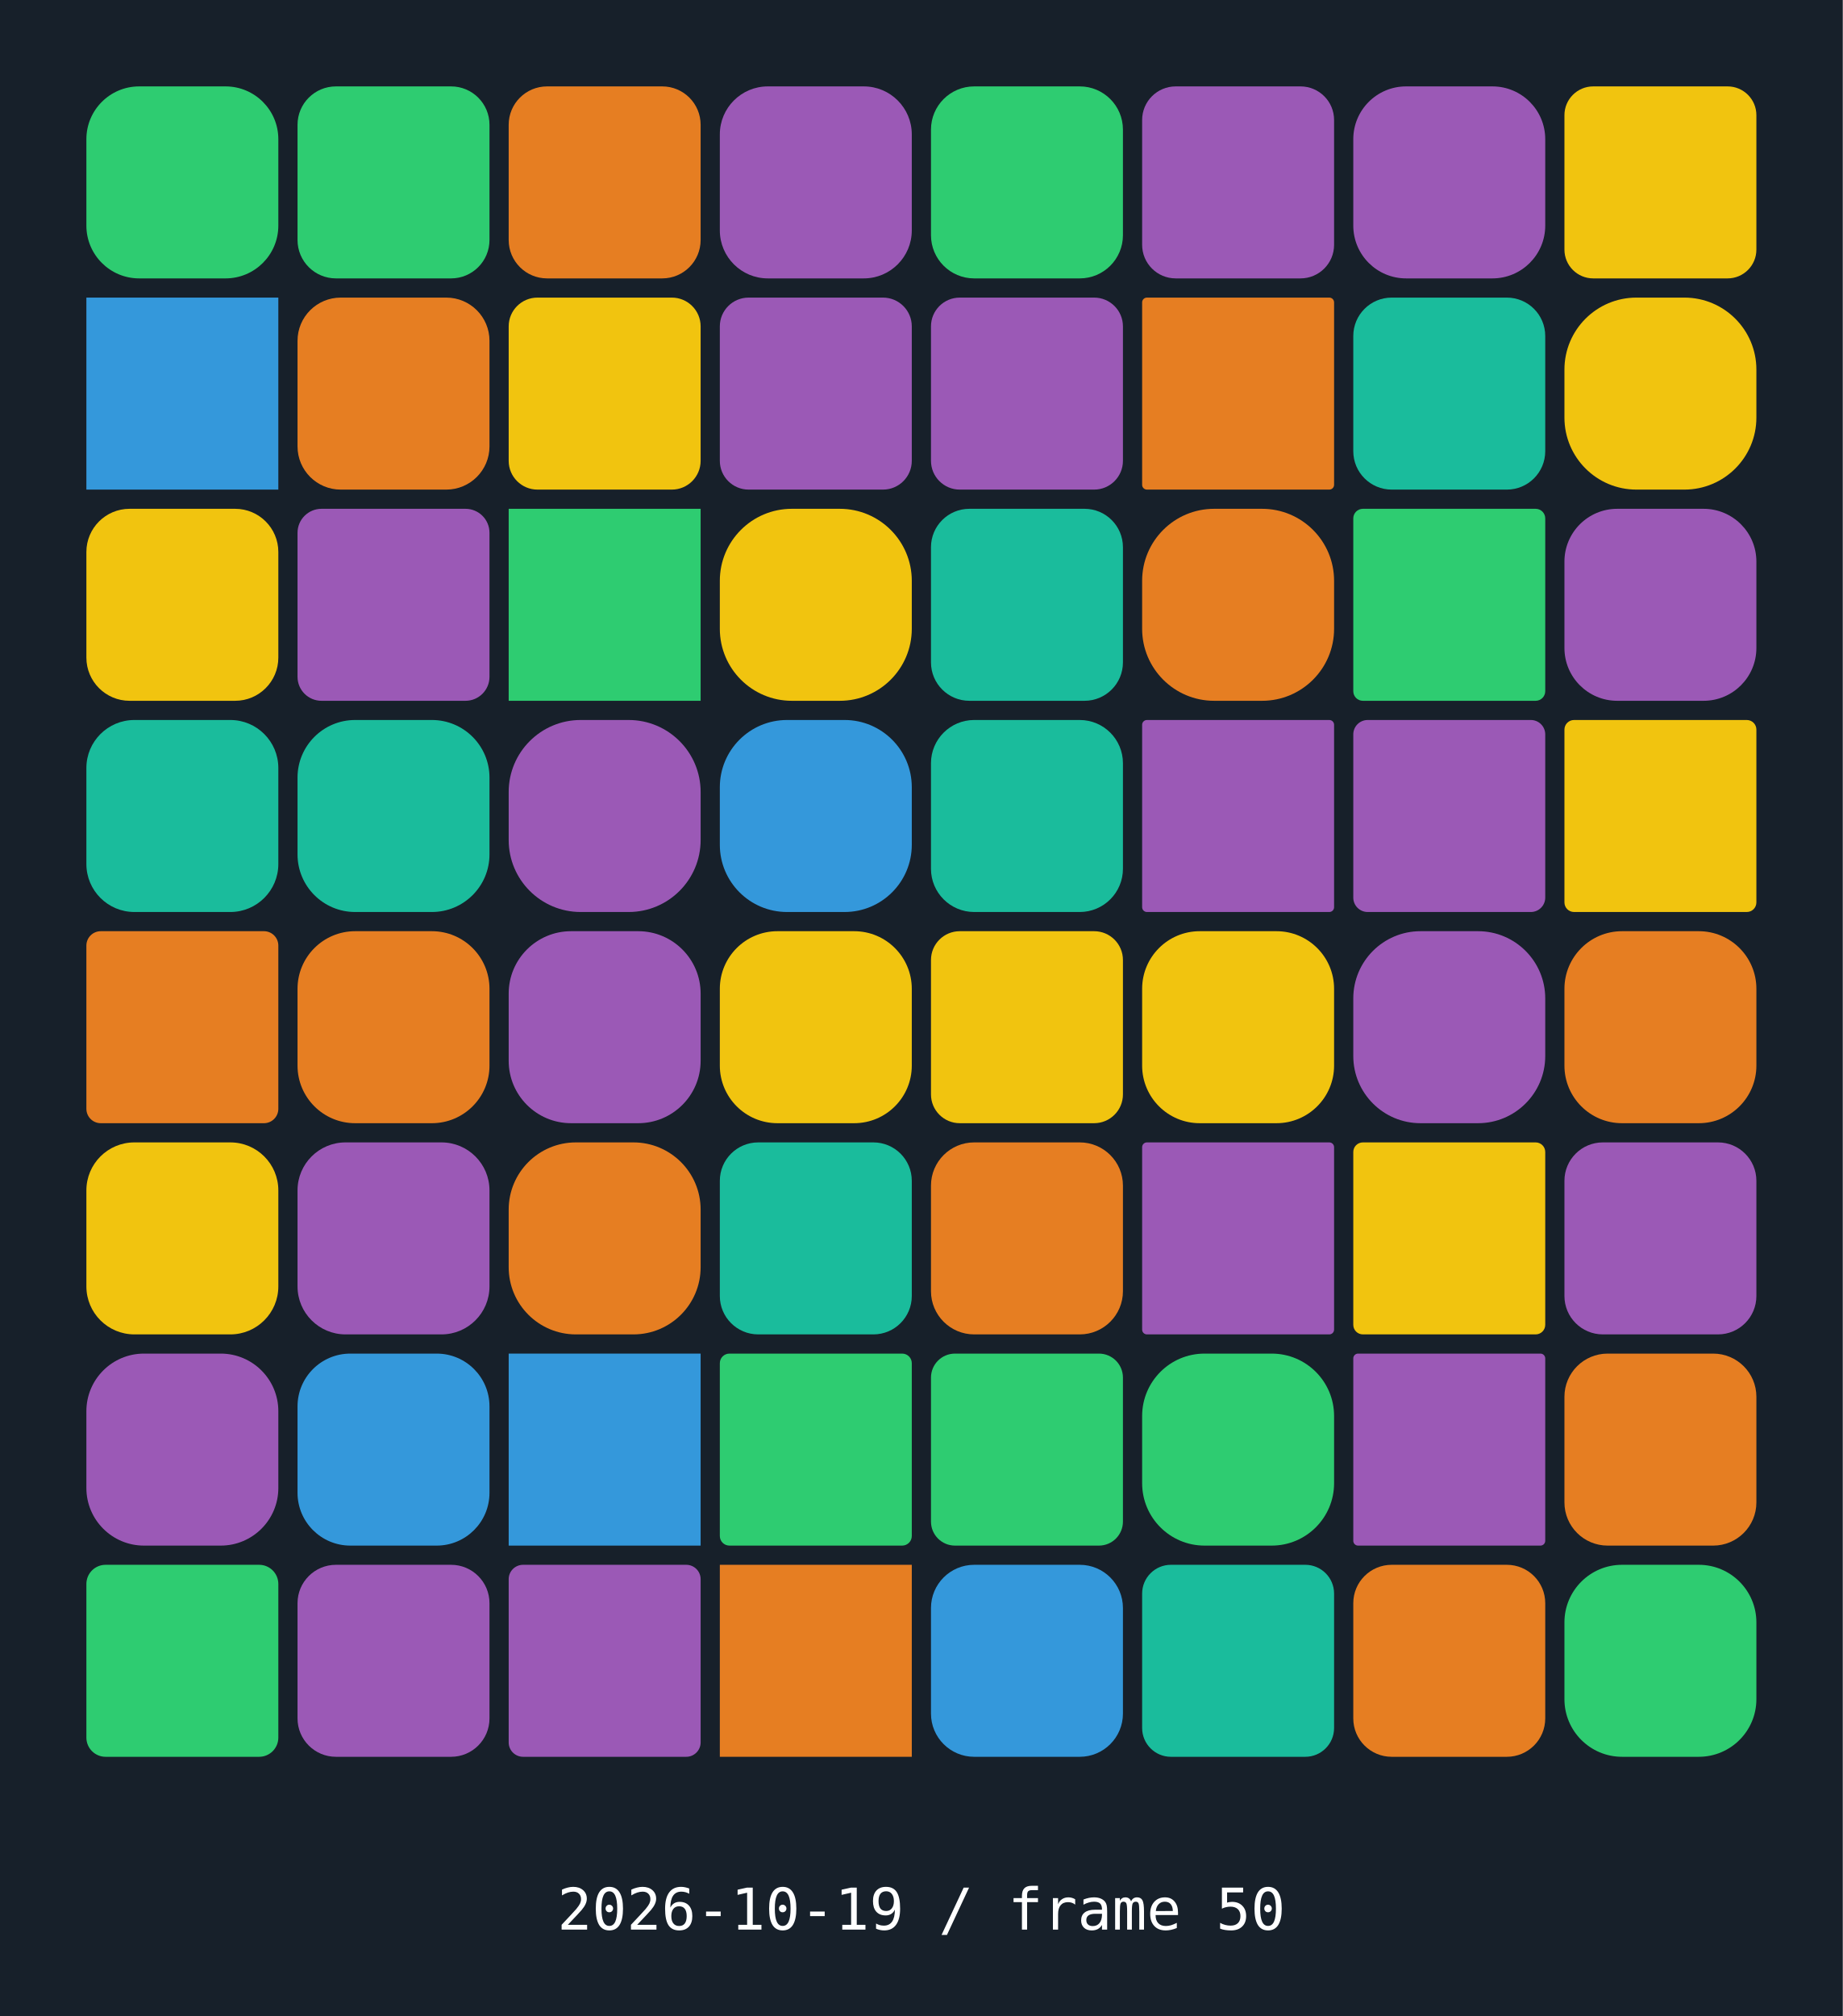
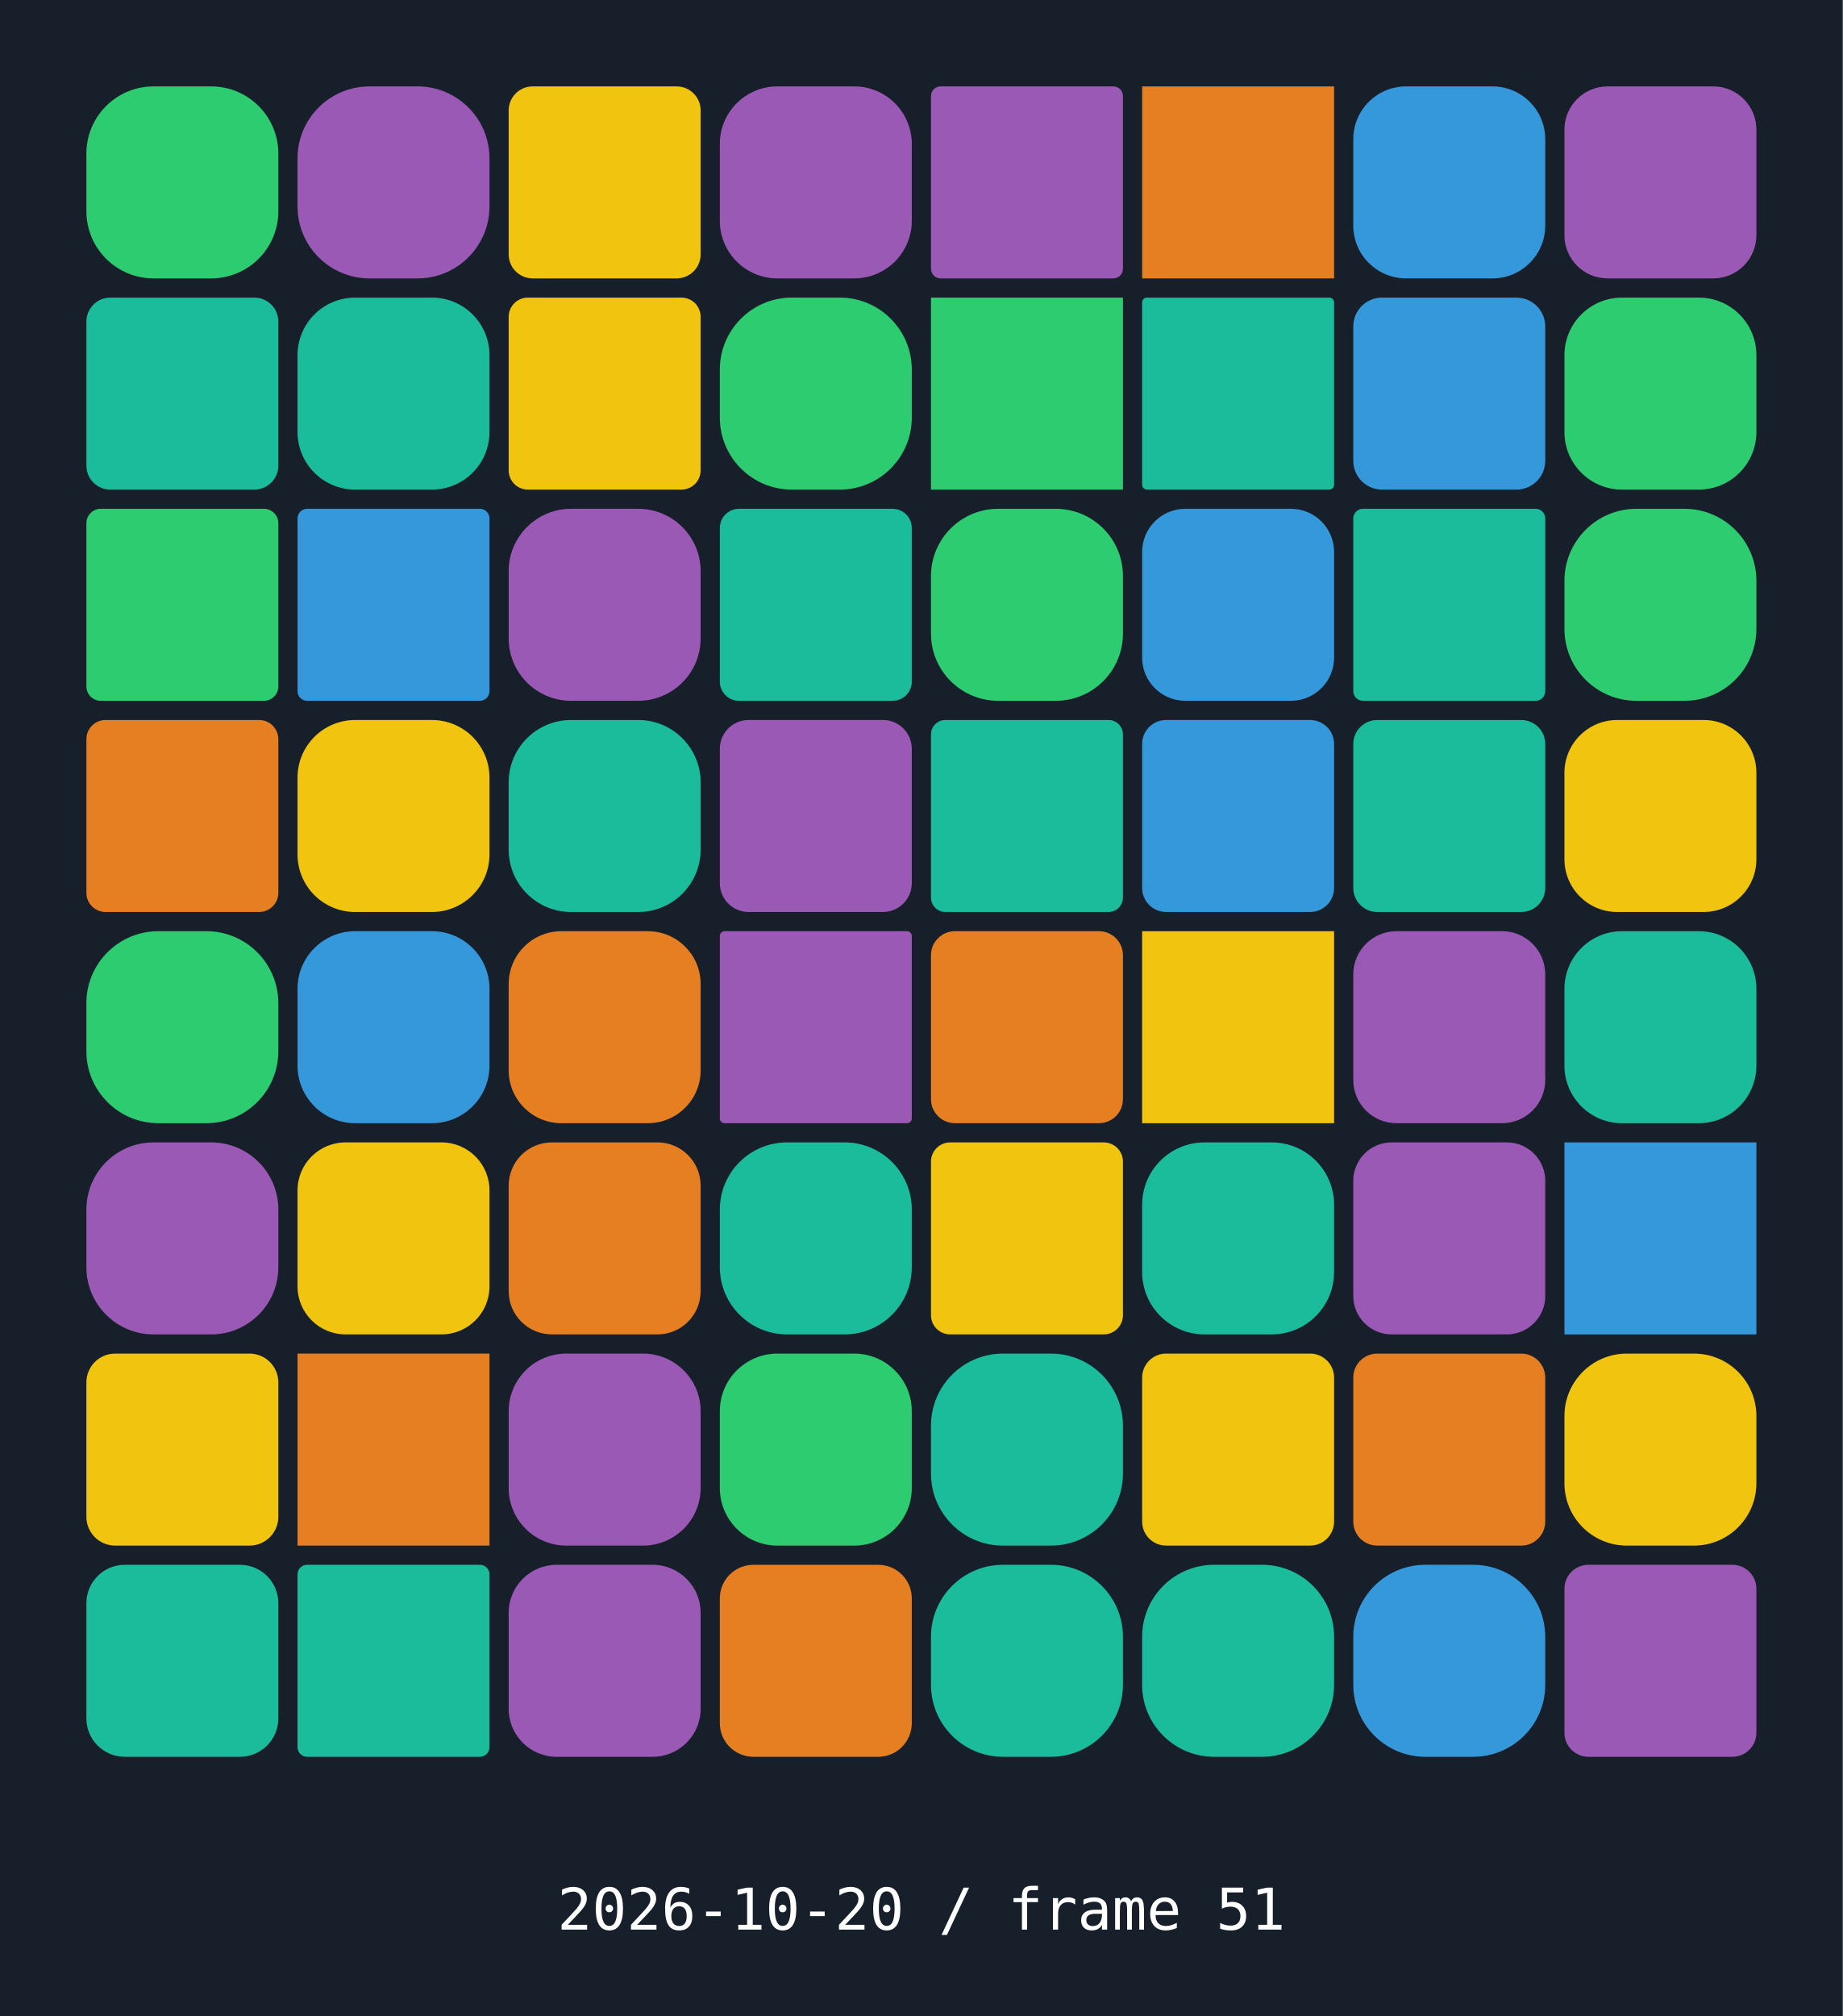
<svg xmlns="http://www.w3.org/2000/svg" width="384" height="420" viewBox="0 0 384 420">
  <rect width="384" height="420" fill="#17202a" />
-   <rect x="18" y="18" width="40" height="40" rx="11" fill="#2ecc71" />
-   <rect x="62" y="18" width="40" height="40" rx="8" fill="#2ecc71" />
-   <rect x="106" y="18" width="40" height="40" rx="8" fill="#e67e22" />
-   <rect x="150" y="18" width="40" height="40" rx="10" fill="#9b59b6" />
-   <rect x="194" y="18" width="40" height="40" rx="9" fill="#2ecc71" />
-   <rect x="238" y="18" width="40" height="40" rx="7" fill="#9b59b6" />
-   <rect x="282" y="18" width="40" height="40" rx="11" fill="#9b59b6" />
-   <rect x="326" y="18" width="40" height="40" rx="6" fill="#f1c40f" />
-   <rect x="18" y="62" width="40" height="40" rx="0" fill="#3498db" />
-   <rect x="62" y="62" width="40" height="40" rx="9" fill="#e67e22" />
-   <rect x="106" y="62" width="40" height="40" rx="6" fill="#f1c40f" />
-   <rect x="150" y="62" width="40" height="40" rx="6" fill="#9b59b6" />
-   <rect x="194" y="62" width="40" height="40" rx="6" fill="#9b59b6" />
-   <rect x="238" y="62" width="40" height="40" rx="1" fill="#e67e22" />
-   <rect x="282" y="62" width="40" height="40" rx="8" fill="#1abc9c" />
-   <rect x="326" y="62" width="40" height="40" rx="15" fill="#f1c40f" />
-   <rect x="18" y="106" width="40" height="40" rx="9" fill="#f1c40f" />
-   <rect x="62" y="106" width="40" height="40" rx="5" fill="#9b59b6" />
-   <rect x="106" y="106" width="40" height="40" rx="0" fill="#2ecc71" />
-   <rect x="150" y="106" width="40" height="40" rx="15" fill="#f1c40f" />
-   <rect x="194" y="106" width="40" height="40" rx="8" fill="#1abc9c" />
-   <rect x="238" y="106" width="40" height="40" rx="15" fill="#e67e22" />
-   <rect x="282" y="106" width="40" height="40" rx="2" fill="#2ecc71" />
-   <rect x="326" y="106" width="40" height="40" rx="11" fill="#9b59b6" />
-   <rect x="18" y="150" width="40" height="40" rx="10" fill="#1abc9c" />
-   <rect x="62" y="150" width="40" height="40" rx="12" fill="#1abc9c" />
-   <rect x="106" y="150" width="40" height="40" rx="15" fill="#9b59b6" />
-   <rect x="150" y="150" width="40" height="40" rx="14" fill="#3498db" />
-   <rect x="194" y="150" width="40" height="40" rx="9" fill="#1abc9c" />
-   <rect x="238" y="150" width="40" height="40" rx="1" fill="#9b59b6" />
-   <rect x="282" y="150" width="40" height="40" rx="3" fill="#9b59b6" />
-   <rect x="326" y="150" width="40" height="40" rx="2" fill="#f1c40f" />
-   <rect x="18" y="194" width="40" height="40" rx="3" fill="#e67e22" />
-   <rect x="62" y="194" width="40" height="40" rx="12" fill="#e67e22" />
-   <rect x="106" y="194" width="40" height="40" rx="13" fill="#9b59b6" />
-   <rect x="150" y="194" width="40" height="40" rx="12" fill="#f1c40f" />
-   <rect x="194" y="194" width="40" height="40" rx="6" fill="#f1c40f" />
-   <rect x="238" y="194" width="40" height="40" rx="12" fill="#f1c40f" />
-   <rect x="282" y="194" width="40" height="40" rx="14" fill="#9b59b6" />
-   <rect x="326" y="194" width="40" height="40" rx="12" fill="#e67e22" />
-   <rect x="18" y="238" width="40" height="40" rx="10" fill="#f1c40f" />
-   <rect x="62" y="238" width="40" height="40" rx="10" fill="#9b59b6" />
-   <rect x="106" y="238" width="40" height="40" rx="14" fill="#e67e22" />
-   <rect x="150" y="238" width="40" height="40" rx="8" fill="#1abc9c" />
-   <rect x="194" y="238" width="40" height="40" rx="9" fill="#e67e22" />
-   <rect x="238" y="238" width="40" height="40" rx="1" fill="#9b59b6" />
-   <rect x="282" y="238" width="40" height="40" rx="2" fill="#f1c40f" />
-   <rect x="326" y="238" width="40" height="40" rx="8" fill="#9b59b6" />
-   <rect x="18" y="282" width="40" height="40" rx="12" fill="#9b59b6" />
-   <rect x="62" y="282" width="40" height="40" rx="11" fill="#3498db" />
-   <rect x="106" y="282" width="40" height="40" rx="0" fill="#3498db" />
-   <rect x="150" y="282" width="40" height="40" rx="2" fill="#2ecc71" />
-   <rect x="194" y="282" width="40" height="40" rx="5" fill="#2ecc71" />
-   <rect x="238" y="282" width="40" height="40" rx="13" fill="#2ecc71" />
-   <rect x="282" y="282" width="40" height="40" rx="1" fill="#9b59b6" />
-   <rect x="326" y="282" width="40" height="40" rx="9" fill="#e67e22" />
-   <rect x="18" y="326" width="40" height="40" rx="4" fill="#2ecc71" />
-   <rect x="62" y="326" width="40" height="40" rx="8" fill="#9b59b6" />
-   <rect x="106" y="326" width="40" height="40" rx="3" fill="#9b59b6" />
-   <rect x="150" y="326" width="40" height="40" rx="0" fill="#e67e22" />
-   <rect x="194" y="326" width="40" height="40" rx="9" fill="#3498db" />
-   <rect x="238" y="326" width="40" height="40" rx="6" fill="#1abc9c" />
-   <rect x="282" y="326" width="40" height="40" rx="8" fill="#e67e22" />
-   <rect x="326" y="326" width="40" height="40" rx="12" fill="#2ecc71" />
-   <text x="192" y="402" text-anchor="middle" fill="#ffffff" font-family="monospace">2026-10-19 / frame 50</text>
+   <rect x="18" y="18" width="40" height="40" rx="14" fill="#2ecc71" />
+   <rect x="62" y="18" width="40" height="40" rx="15" fill="#9b59b6" />
+   <rect x="106" y="18" width="40" height="40" rx="5" fill="#f1c40f" />
+   <rect x="150" y="18" width="40" height="40" rx="12" fill="#9b59b6" />
+   <rect x="194" y="18" width="40" height="40" rx="2" fill="#9b59b6" />
+   <rect x="238" y="18" width="40" height="40" rx="0" fill="#e67e22" />
+   <rect x="282" y="18" width="40" height="40" rx="11" fill="#3498db" />
+   <rect x="326" y="18" width="40" height="40" rx="9" fill="#9b59b6" />
+   <rect x="18" y="62" width="40" height="40" rx="5" fill="#1abc9c" />
+   <rect x="62" y="62" width="40" height="40" rx="12" fill="#1abc9c" />
+   <rect x="106" y="62" width="40" height="40" rx="4" fill="#f1c40f" />
+   <rect x="150" y="62" width="40" height="40" rx="15" fill="#2ecc71" />
+   <rect x="194" y="62" width="40" height="40" rx="0" fill="#2ecc71" />
+   <rect x="238" y="62" width="40" height="40" rx="1" fill="#1abc9c" />
+   <rect x="282" y="62" width="40" height="40" rx="6" fill="#3498db" />
+   <rect x="326" y="62" width="40" height="40" rx="12" fill="#2ecc71" />
+   <rect x="18" y="106" width="40" height="40" rx="3" fill="#2ecc71" />
+   <rect x="62" y="106" width="40" height="40" rx="2" fill="#3498db" />
+   <rect x="106" y="106" width="40" height="40" rx="13" fill="#9b59b6" />
+   <rect x="150" y="106" width="40" height="40" rx="4" fill="#1abc9c" />
+   <rect x="194" y="106" width="40" height="40" rx="14" fill="#2ecc71" />
+   <rect x="238" y="106" width="40" height="40" rx="9" fill="#3498db" />
+   <rect x="282" y="106" width="40" height="40" rx="2" fill="#1abc9c" />
+   <rect x="326" y="106" width="40" height="40" rx="15" fill="#2ecc71" />
+   <rect x="18" y="150" width="40" height="40" rx="4" fill="#e67e22" />
+   <rect x="62" y="150" width="40" height="40" rx="12" fill="#f1c40f" />
+   <rect x="106" y="150" width="40" height="40" rx="13" fill="#1abc9c" />
+   <rect x="150" y="150" width="40" height="40" rx="6" fill="#9b59b6" />
+   <rect x="194" y="150" width="40" height="40" rx="3" fill="#1abc9c" />
+   <rect x="238" y="150" width="40" height="40" rx="5" fill="#3498db" />
+   <rect x="282" y="150" width="40" height="40" rx="5" fill="#1abc9c" />
+   <rect x="326" y="150" width="40" height="40" rx="11" fill="#f1c40f" />
+   <rect x="18" y="194" width="40" height="40" rx="15" fill="#2ecc71" />
+   <rect x="62" y="194" width="40" height="40" rx="12" fill="#3498db" />
+   <rect x="106" y="194" width="40" height="40" rx="11" fill="#e67e22" />
+   <rect x="150" y="194" width="40" height="40" rx="1" fill="#9b59b6" />
+   <rect x="194" y="194" width="40" height="40" rx="5" fill="#e67e22" />
+   <rect x="238" y="194" width="40" height="40" rx="0" fill="#f1c40f" />
+   <rect x="282" y="194" width="40" height="40" rx="9" fill="#9b59b6" />
+   <rect x="326" y="194" width="40" height="40" rx="12" fill="#1abc9c" />
+   <rect x="18" y="238" width="40" height="40" rx="14" fill="#9b59b6" />
+   <rect x="62" y="238" width="40" height="40" rx="10" fill="#f1c40f" />
+   <rect x="106" y="238" width="40" height="40" rx="9" fill="#e67e22" />
+   <rect x="150" y="238" width="40" height="40" rx="14" fill="#1abc9c" />
+   <rect x="194" y="238" width="40" height="40" rx="4" fill="#f1c40f" />
+   <rect x="238" y="238" width="40" height="40" rx="13" fill="#1abc9c" />
+   <rect x="282" y="238" width="40" height="40" rx="8" fill="#9b59b6" />
+   <rect x="326" y="238" width="40" height="40" rx="0" fill="#3498db" />
+   <rect x="18" y="282" width="40" height="40" rx="6" fill="#f1c40f" />
+   <rect x="62" y="282" width="40" height="40" rx="0" fill="#e67e22" />
+   <rect x="106" y="282" width="40" height="40" rx="12" fill="#9b59b6" />
+   <rect x="150" y="282" width="40" height="40" rx="12" fill="#2ecc71" />
+   <rect x="194" y="282" width="40" height="40" rx="15" fill="#1abc9c" />
+   <rect x="238" y="282" width="40" height="40" rx="5" fill="#f1c40f" />
+   <rect x="282" y="282" width="40" height="40" rx="5" fill="#e67e22" />
+   <rect x="326" y="282" width="40" height="40" rx="13" fill="#f1c40f" />
+   <rect x="18" y="326" width="40" height="40" rx="8" fill="#1abc9c" />
+   <rect x="62" y="326" width="40" height="40" rx="2" fill="#1abc9c" />
+   <rect x="106" y="326" width="40" height="40" rx="10" fill="#9b59b6" />
+   <rect x="150" y="326" width="40" height="40" rx="7" fill="#e67e22" />
+   <rect x="194" y="326" width="40" height="40" rx="15" fill="#1abc9c" />
+   <rect x="238" y="326" width="40" height="40" rx="15" fill="#1abc9c" />
+   <rect x="282" y="326" width="40" height="40" rx="15" fill="#3498db" />
+   <rect x="326" y="326" width="40" height="40" rx="5" fill="#9b59b6" />
+   <text x="192" y="402" text-anchor="middle" fill="#ffffff" font-family="monospace">2026-10-20 / frame 51</text>
</svg>
